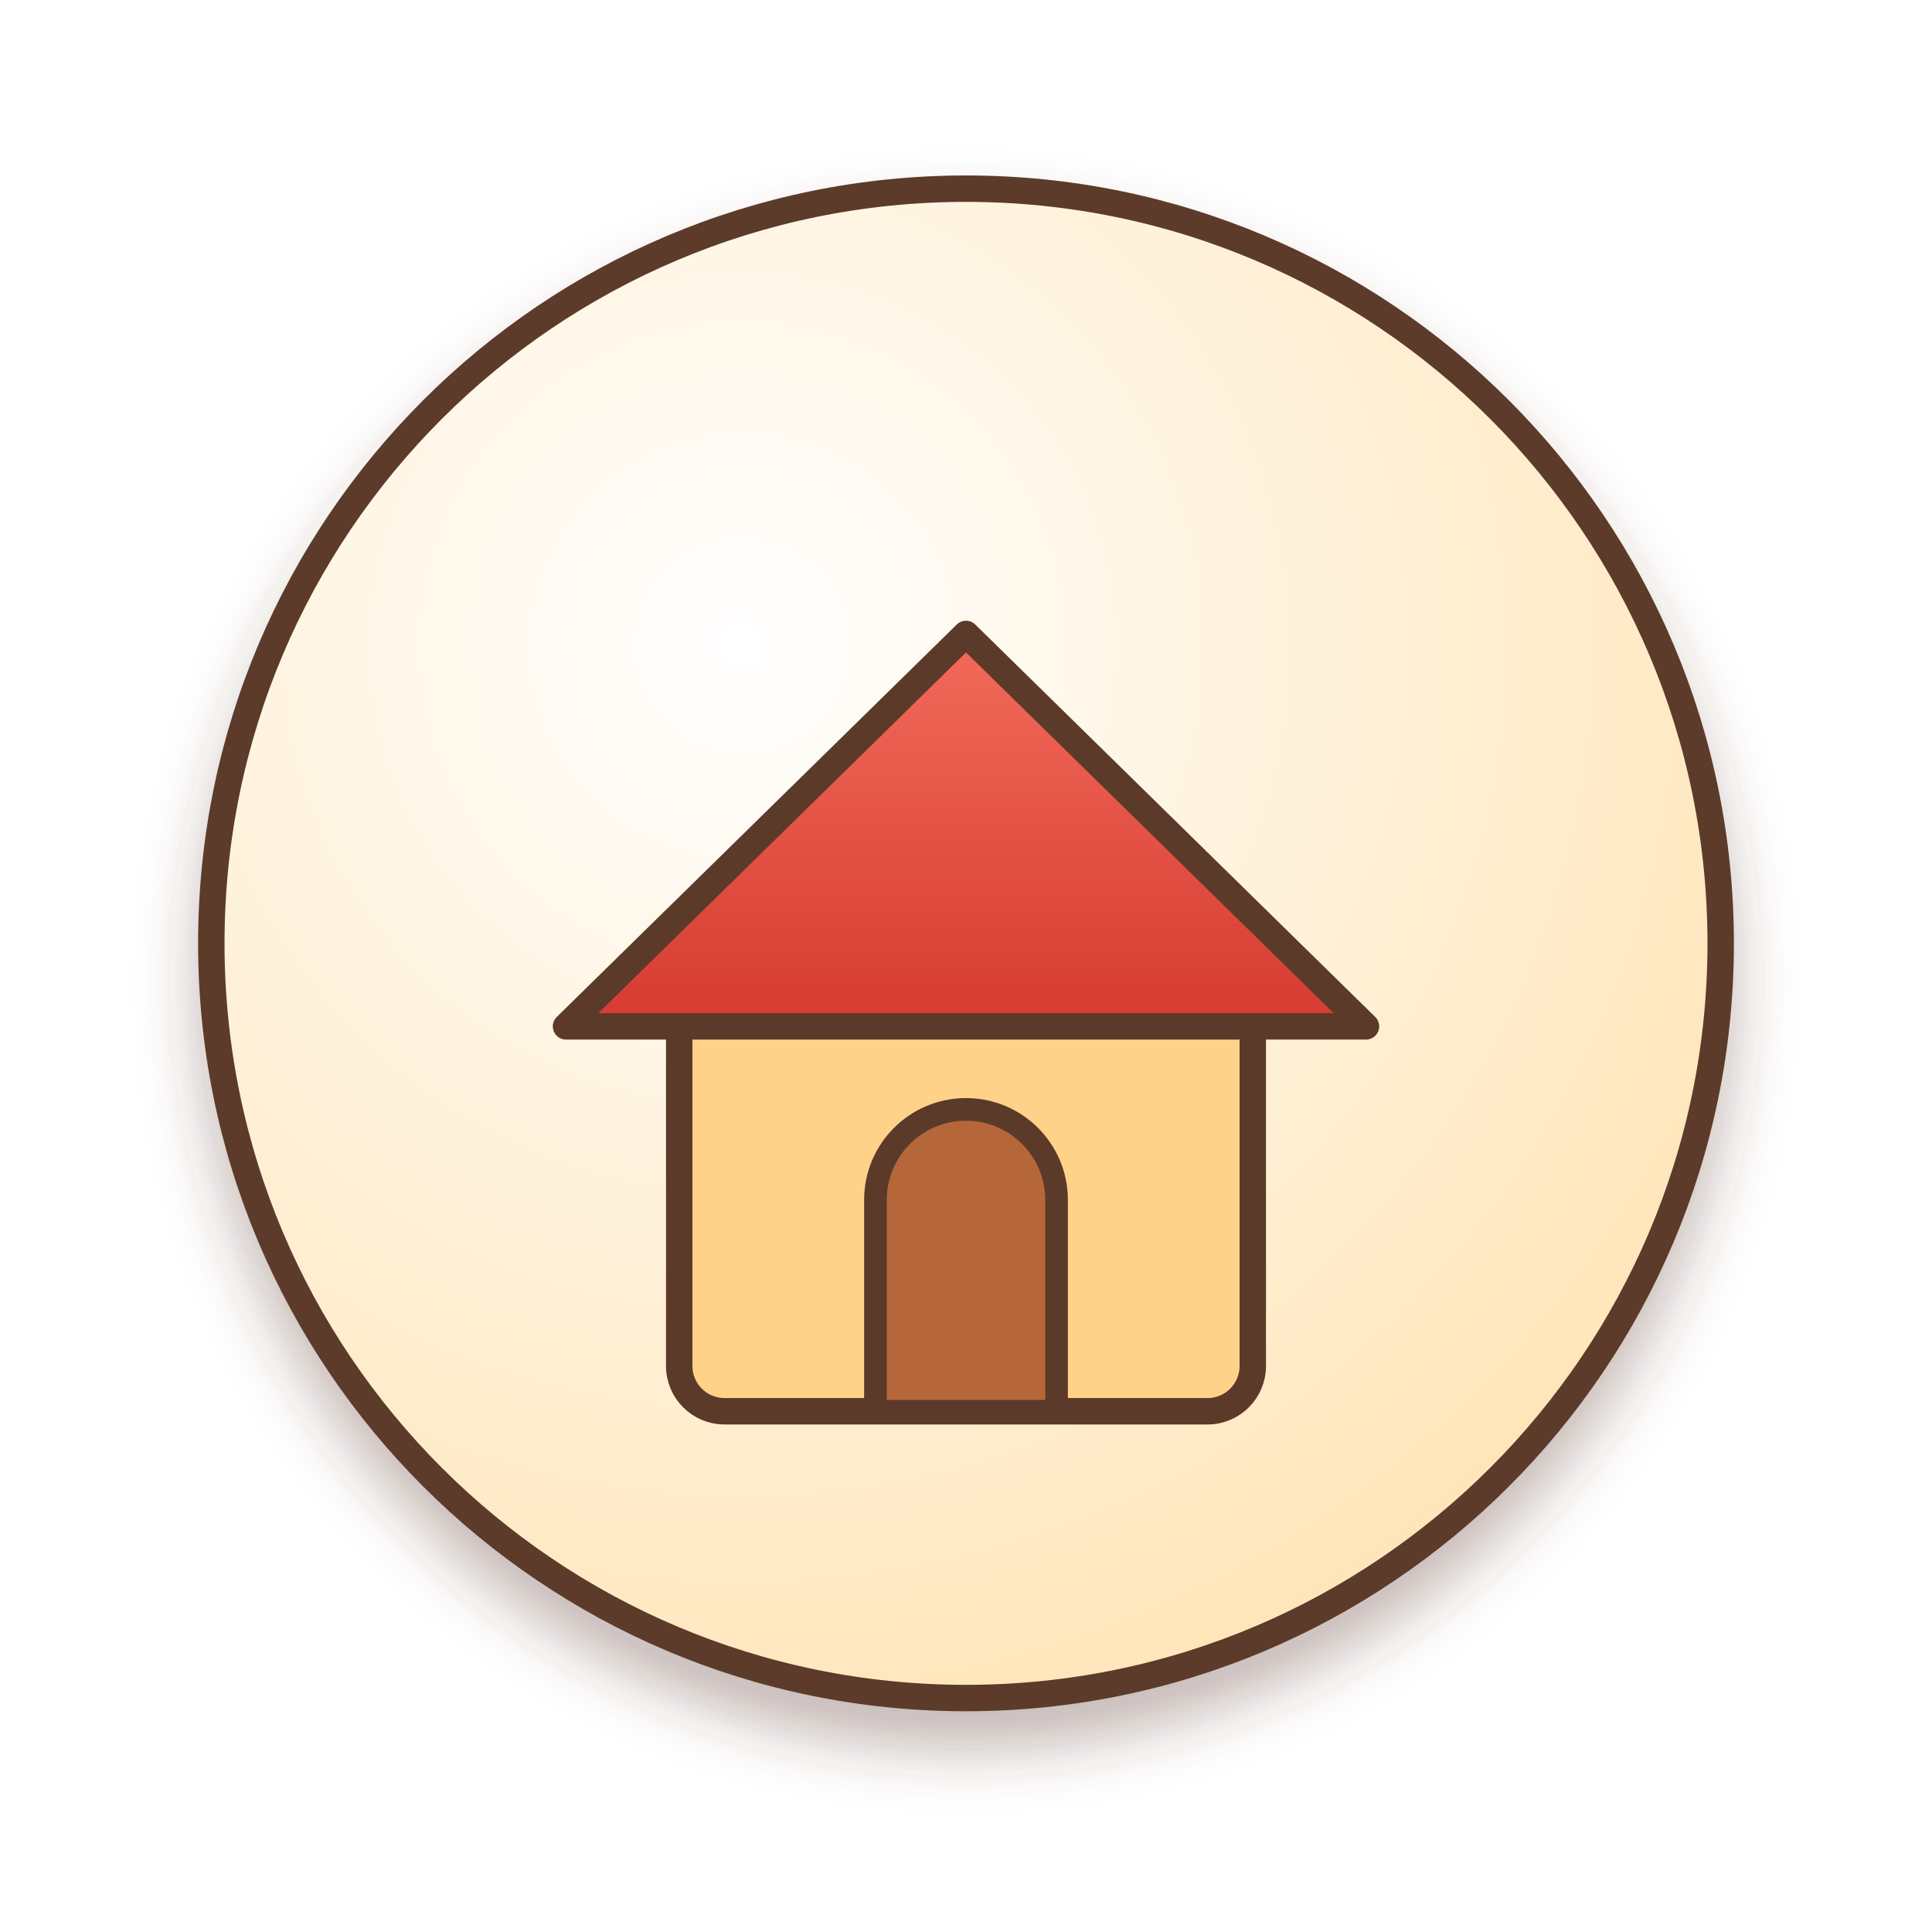
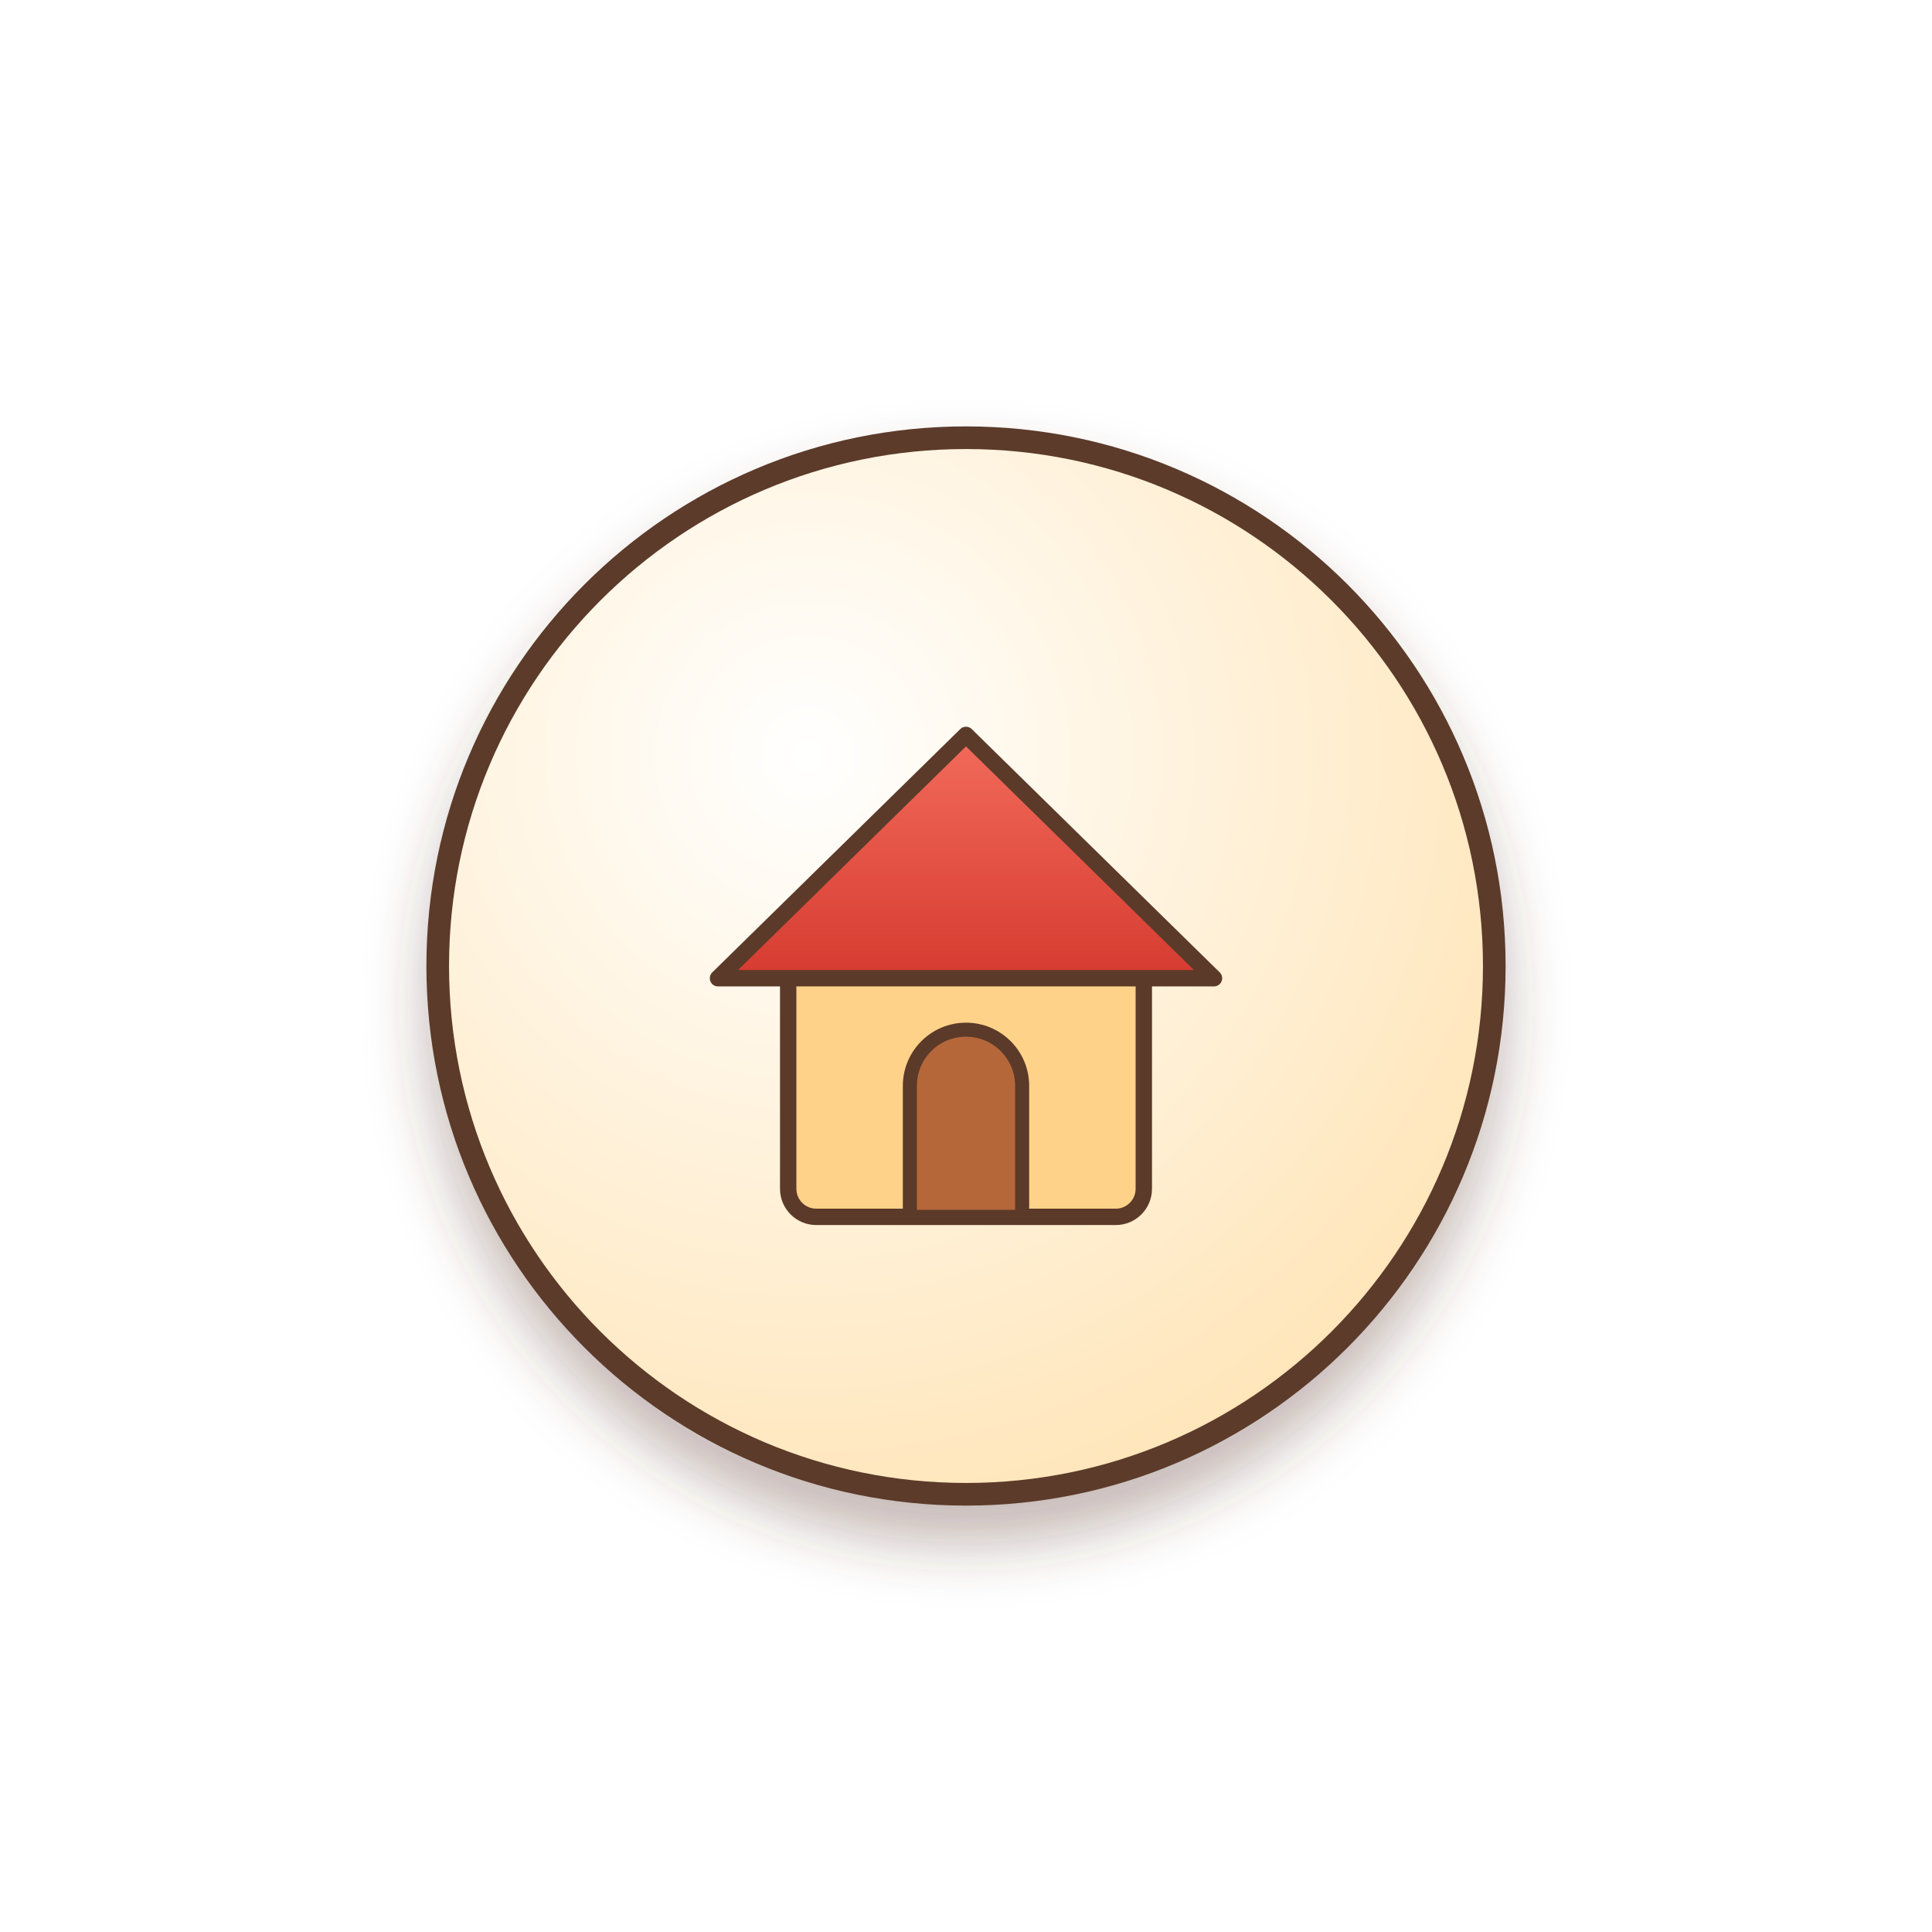
<svg xmlns="http://www.w3.org/2000/svg" viewBox="0 0 512 512">
  <defs>
    <radialGradient id="g" cx="0.35" cy="0.3" r="0.85">
      <stop offset="0" stop-color="#ffffff" />
      <stop offset="1" stop-color="#ffe2b0" />
    </radialGradient>
    <linearGradient id="r" x1="0" y1="0" x2="0" y2="1">
      <stop offset="0" stop-color="#f26b5b" />
      <stop offset="1" stop-color="#d63b30" />
    </linearGradient>
    <filter id="sh" x="-20%" y="-20%" width="140%" height="150%">
      <feDropShadow dx="0" dy="10" stdDeviation="8" flood-color="#5b3a29" flood-opacity="0.35" />
    </filter>
  </defs>
  <g filter="url(#sh)">
-     <circle cx="256" cy="250" r="200" fill="url(#g)" stroke="#5b3a29" stroke-width="7" />
+     <circle cx="256" cy="256" r="140" fill="url(#g)" stroke="#5b3a29" stroke-width="6" />
  </g>
-   <rect x="180" y="262" width="152" height="112" rx="12" fill="#ffd28a" stroke="#5b3a29" stroke-width="7" />
-   <polygon points="150,272 256,168 362,272" fill="url(#r)" stroke="#5b3a29" stroke-width="7" stroke-linejoin="round" />
-   <path d="M232 374 V318 a24 24 0 0 1 48 0 V374 Z" fill="#b5673a" stroke="#5b3a29" stroke-width="6" stroke-linejoin="round" />
+   <g transform="translate(256 258) scale(0.62) translate(-256 -270)">
+     <rect x="180" y="262" width="152" height="112" rx="12" fill="#ffd28a" stroke="#5b3a29" stroke-width="7" />
+     <polygon points="150,272 256,168 362,272" fill="url(#r)" stroke="#5b3a29" stroke-width="7" stroke-linejoin="round" />
+     <path d="M232 374 V318 a24 24 0 0 1 48 0 V374 Z" fill="#b5673a" stroke="#5b3a29" stroke-width="6" stroke-linejoin="round" />
+   </g>
</svg>
